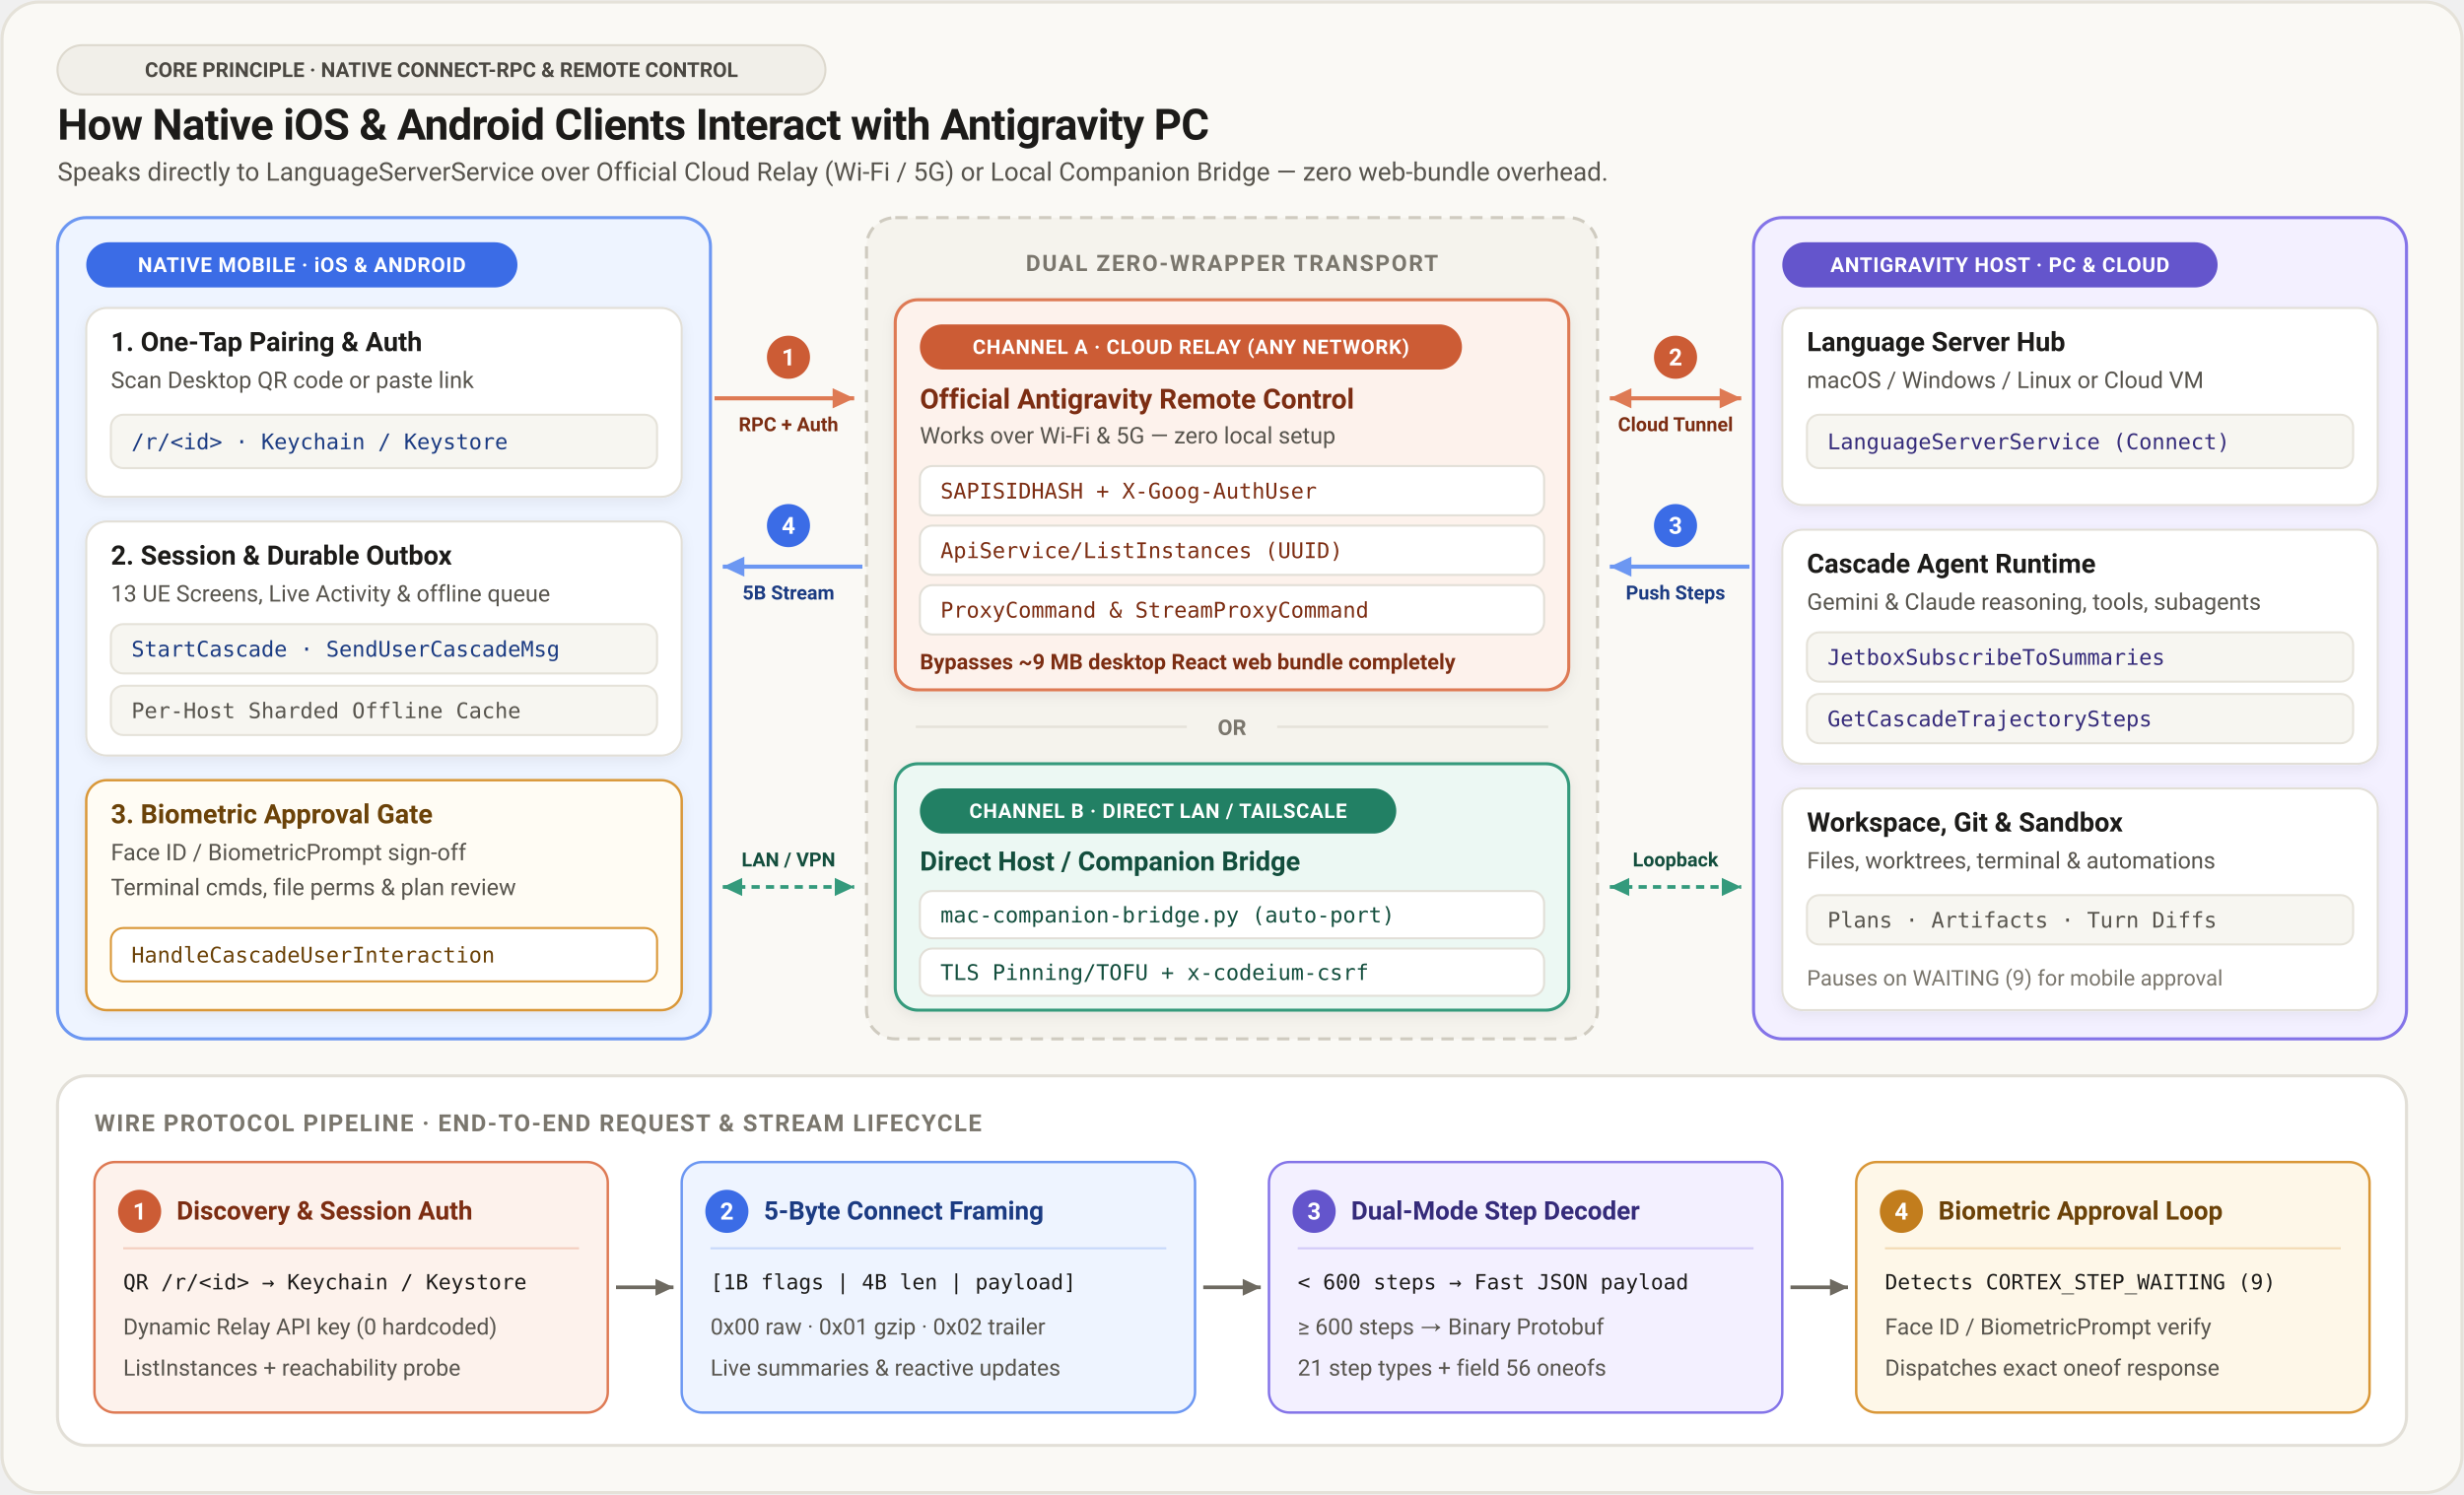
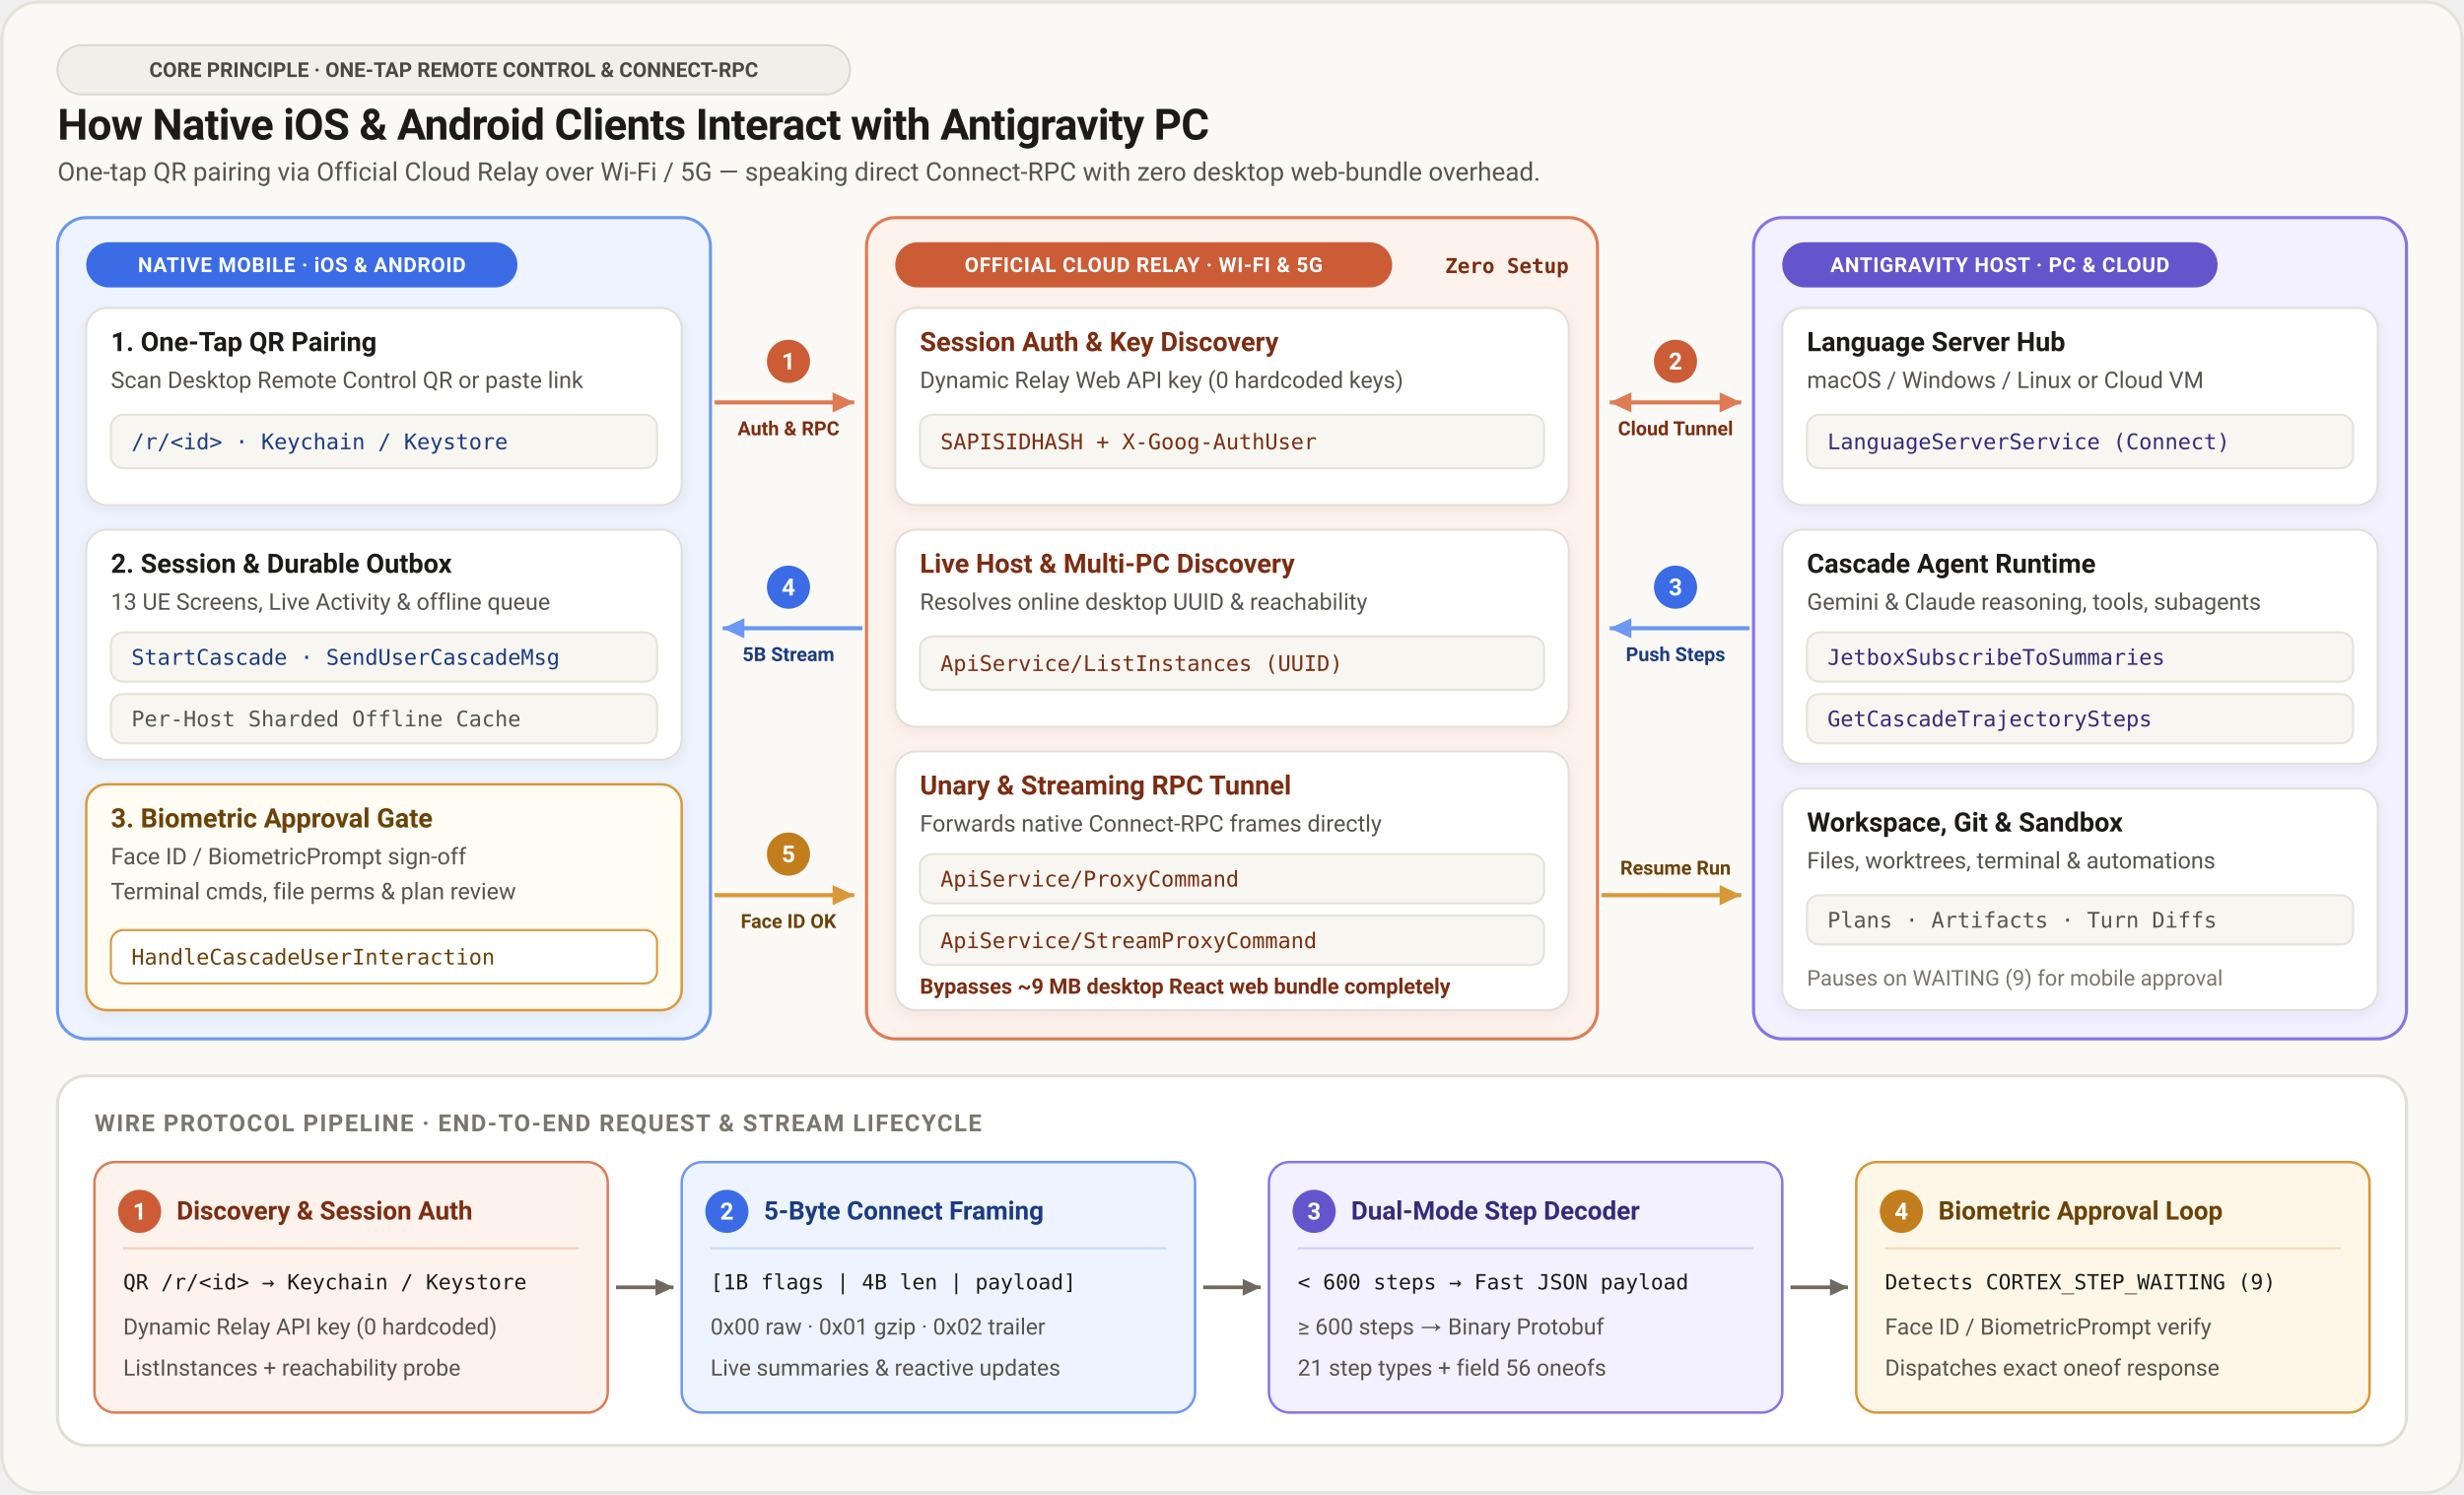
<svg xmlns="http://www.w3.org/2000/svg" viewBox="0 0 1200 728" width="1200" height="728" role="img" aria-label="Core Principle: How Native iOS and Android Clients Remote-Control Antigravity PC">
  <defs>
    <filter id="cardShadow" x="-4%" y="-4%" width="108%" height="112%">
      <feDropShadow dx="0" dy="2" stdDeviation="3" flood-color="#000000" flood-opacity="0.06" />
    </filter>
    <marker id="arrCoral" viewBox="0 0 10 10" refX="8.5" refY="5" markerWidth="7" markerHeight="7" orient="auto-start-reverse">
      <path d="M 1 1.5 L 8.5 5 L 1 8.5 z" fill="#DE7A54" />
    </marker>
-     <marker id="arrTeal" viewBox="0 0 10 10" refX="8.5" refY="5" markerWidth="7" markerHeight="7" orient="auto-start-reverse">
-       <path d="M 1 1.5 L 8.5 5 L 1 8.5 z" fill="#349A7C" />
+     <marker id="arrAmber" viewBox="0 0 10 10" refX="8.5" refY="5" markerWidth="7" markerHeight="7" orient="auto-start-reverse">
+       <path d="M 1 1.5 L 8.5 5 L 1 8.5 z" fill="#D99738" />
    </marker>
    <marker id="arrBlue" viewBox="0 0 10 10" refX="8.5" refY="5" markerWidth="7" markerHeight="7" orient="auto-start-reverse">
      <path d="M 1 1.5 L 8.5 5 L 1 8.5 z" fill="#6C97F2" />
    </marker>
    <marker id="arrNeutral" viewBox="0 0 10 10" refX="8.5" refY="5" markerWidth="6.5" markerHeight="6.5" orient="auto">
      <path d="M 1 1.5 L 8.5 5 L 1 8.5 z" fill="#6E6A61" />
    </marker>
  </defs>
  <rect x="1" y="1" width="1198" height="726" rx="18" fill="#FAF9F5" stroke="#E5E2D9" stroke-width="1.5" />
  <g>
-     <rect x="28.0" y="22.0" width="374.0" height="24.0" rx="12.0" fill="#F1EFE9" stroke="#DDD9CE" stroke-width="1" />
-     <text x="215.0" y="37.5" text-anchor="middle" font-family="-apple-system, BlinkMacSystemFont, 'Segoe UI', Roboto, Helvetica, Arial, sans-serif" font-size="10" font-weight="600" fill="#4B4842">CORE PRINCIPLE  ·  NATIVE CONNECT-RPC &amp; REMOTE CONTROL</text>
+     <rect x="28.0" y="22.0" width="386.0" height="24.0" rx="12.0" fill="#F1EFE9" stroke="#DDD9CE" stroke-width="1" />
+     <text x="221.0" y="37.5" text-anchor="middle" font-family="-apple-system, BlinkMacSystemFont, 'Segoe UI', Roboto, Helvetica, Arial, sans-serif" font-size="10" font-weight="600" fill="#4B4842">CORE PRINCIPLE  ·  ONE-TAP REMOTE CONTROL &amp; CONNECT-RPC</text>
  </g>
  <text x="28" y="68" font-family="-apple-system, BlinkMacSystemFont, 'Segoe UI', Roboto, Helvetica, Arial, sans-serif" font-size="21" font-weight="700" letter-spacing="-0.3" fill="#1C1B19">How Native iOS &amp; Android Clients Interact with Antigravity PC</text>
-   <text x="28" y="88" font-family="-apple-system, BlinkMacSystemFont, 'Segoe UI', Roboto, Helvetica, Arial, sans-serif" font-size="12.5" fill="#57544D">Speaks directly to LanguageServerService over Official Cloud Relay (Wi-Fi / 5G) or Local Companion Bridge — zero web-bundle overhead.</text>
+   <text x="28" y="88" font-family="-apple-system, BlinkMacSystemFont, 'Segoe UI', Roboto, Helvetica, Arial, sans-serif" font-size="12.5" fill="#57544D">One-tap QR pairing via Official Cloud Relay over Wi-Fi / 5G — speaking direct Connect-RPC with zero desktop web-bundle overhead.</text>
  <rect x="28" y="106" width="318" height="400" rx="14" fill="#EEF4FF" stroke="#6C97F2" stroke-width="1.5" />
  <g>
    <rect x="42.0" y="118.0" width="210.0" height="22.0" rx="11.0" fill="#3B6CE6" />
    <text x="147.0" y="132.5" text-anchor="middle" font-family="-apple-system, BlinkMacSystemFont, 'Segoe UI', Roboto, Helvetica, Arial, sans-serif" font-size="10" font-weight="600" letter-spacing="0.3" fill="#FFFFFF">NATIVE MOBILE  ·  iOS &amp; ANDROID</text>
  </g>
-   <rect x="42" y="150" width="290" height="92" rx="10" fill="#FFFFFF" stroke="#E2DFD7" stroke-width="1" filter="url(#cardShadow)" />
-   <text x="54" y="171" font-family="-apple-system, BlinkMacSystemFont, 'Segoe UI', Roboto, Helvetica, Arial, sans-serif" font-size="13" font-weight="700" fill="#1C1B19">1. One-Tap Pairing &amp; Auth</text>
-   <text x="54" y="189" font-family="-apple-system, BlinkMacSystemFont, 'Segoe UI', Roboto, Helvetica, Arial, sans-serif" font-size="11.2" fill="#57544D">Scan Desktop QR code or paste link</text>
+   <rect x="42" y="150" width="290" height="96" rx="10" fill="#FFFFFF" stroke="#E2DFD7" stroke-width="1" filter="url(#cardShadow)" />
+   <text x="54" y="171" font-family="-apple-system, BlinkMacSystemFont, 'Segoe UI', Roboto, Helvetica, Arial, sans-serif" font-size="13" font-weight="700" fill="#1C1B19">1. One-Tap QR Pairing</text>
+   <text x="54" y="189" font-family="-apple-system, BlinkMacSystemFont, 'Segoe UI', Roboto, Helvetica, Arial, sans-serif" font-size="11.2" fill="#57544D">Scan Desktop Remote Control QR or paste link</text>
  <g>
    <rect x="54.0" y="202.0" width="266.0" height="26.0" rx="6" fill="#F7F6F1" stroke="#E5E2D9" stroke-width="1" />
    <text x="64.0" y="218.8" font-family="ui-monospace, SFMono-Regular, Menlo, Monaco, Consolas, monospace" font-size="10.5" font-weight="500" fill="#1B3B82">/r/&lt;id&gt;  ·  Keychain / Keystore</text>
  </g>
-   <rect x="42" y="254" width="290" height="114" rx="10" fill="#FFFFFF" stroke="#E2DFD7" stroke-width="1" filter="url(#cardShadow)" />
-   <text x="54" y="275" font-family="-apple-system, BlinkMacSystemFont, 'Segoe UI', Roboto, Helvetica, Arial, sans-serif" font-size="13" font-weight="700" fill="#1C1B19">2. Session &amp; Durable Outbox</text>
-   <text x="54" y="293" font-family="-apple-system, BlinkMacSystemFont, 'Segoe UI', Roboto, Helvetica, Arial, sans-serif" font-size="11.2" fill="#57544D">13 UE Screens, Live Activity &amp; offline queue</text>
+   <rect x="42" y="258" width="290" height="112" rx="10" fill="#FFFFFF" stroke="#E2DFD7" stroke-width="1" filter="url(#cardShadow)" />
+   <text x="54" y="279" font-family="-apple-system, BlinkMacSystemFont, 'Segoe UI', Roboto, Helvetica, Arial, sans-serif" font-size="13" font-weight="700" fill="#1C1B19">2. Session &amp; Durable Outbox</text>
+   <text x="54" y="297" font-family="-apple-system, BlinkMacSystemFont, 'Segoe UI', Roboto, Helvetica, Arial, sans-serif" font-size="11.2" fill="#57544D">13 UE Screens, Live Activity &amp; offline queue</text>
  <g>
-     <rect x="54.0" y="304.0" width="266.0" height="24.0" rx="6" fill="#F7F6F1" stroke="#E5E2D9" stroke-width="1" />
-     <text x="64.0" y="319.8" font-family="ui-monospace, SFMono-Regular, Menlo, Monaco, Consolas, monospace" font-size="10.5" font-weight="500" fill="#1B3B82">StartCascade · SendUserCascadeMsg</text>
+     <rect x="54.0" y="308.0" width="266.0" height="24.0" rx="6" fill="#F7F6F1" stroke="#E5E2D9" stroke-width="1" />
+     <text x="64.0" y="323.8" font-family="ui-monospace, SFMono-Regular, Menlo, Monaco, Consolas, monospace" font-size="10.5" font-weight="500" fill="#1B3B82">StartCascade · SendUserCascadeMsg</text>
  </g>
  <g>
-     <rect x="54.0" y="334.0" width="266.0" height="24.0" rx="6" fill="#F7F6F1" stroke="#E5E2D9" stroke-width="1" />
-     <text x="64.0" y="349.8" font-family="ui-monospace, SFMono-Regular, Menlo, Monaco, Consolas, monospace" font-size="10.5" font-weight="500" fill="#57544D">Per-Host Sharded Offline Cache</text>
+     <rect x="54.0" y="338.0" width="266.0" height="24.0" rx="6" fill="#F7F6F1" stroke="#E5E2D9" stroke-width="1" />
+     <text x="64.0" y="353.8" font-family="ui-monospace, SFMono-Regular, Menlo, Monaco, Consolas, monospace" font-size="10.5" font-weight="500" fill="#57544D">Per-Host Sharded Offline Cache</text>
  </g>
-   <rect x="42" y="380" width="290" height="112" rx="10" fill="#FFFCF4" stroke="#D99738" stroke-width="1.2" filter="url(#cardShadow)" />
-   <text x="54" y="401" font-family="-apple-system, BlinkMacSystemFont, 'Segoe UI', Roboto, Helvetica, Arial, sans-serif" font-size="13" font-weight="700" fill="#6B4208">3. Biometric Approval Gate</text>
-   <text x="54" y="419" font-family="-apple-system, BlinkMacSystemFont, 'Segoe UI', Roboto, Helvetica, Arial, sans-serif" font-size="11.2" fill="#57544D">Face ID / BiometricPrompt sign-off</text>
-   <text x="54" y="436" font-family="-apple-system, BlinkMacSystemFont, 'Segoe UI', Roboto, Helvetica, Arial, sans-serif" font-size="11.2" fill="#57544D">Terminal cmds, file perms &amp; plan review</text>
+   <rect x="42" y="382" width="290" height="110" rx="10" fill="#FFFCF4" stroke="#D99738" stroke-width="1.2" filter="url(#cardShadow)" />
+   <text x="54" y="403" font-family="-apple-system, BlinkMacSystemFont, 'Segoe UI', Roboto, Helvetica, Arial, sans-serif" font-size="13" font-weight="700" fill="#6B4208">3. Biometric Approval Gate</text>
+   <text x="54" y="421" font-family="-apple-system, BlinkMacSystemFont, 'Segoe UI', Roboto, Helvetica, Arial, sans-serif" font-size="11.2" fill="#57544D">Face ID / BiometricPrompt sign-off</text>
+   <text x="54" y="438" font-family="-apple-system, BlinkMacSystemFont, 'Segoe UI', Roboto, Helvetica, Arial, sans-serif" font-size="11.2" fill="#57544D">Terminal cmds, file perms &amp; plan review</text>
  <g>
-     <rect x="54.0" y="452.0" width="266.0" height="26.0" rx="6" fill="#FFFFFF" stroke="#D99738" stroke-width="1" />
-     <text x="64.0" y="468.8" font-family="ui-monospace, SFMono-Regular, Menlo, Monaco, Consolas, monospace" font-size="10.5" font-weight="500" fill="#6B4208">HandleCascadeUserInteraction</text>
+     <rect x="54.0" y="453.0" width="266.0" height="26.0" rx="6" fill="#FFFFFF" stroke="#D99738" stroke-width="1" />
+     <text x="64.0" y="469.8" font-family="ui-monospace, SFMono-Regular, Menlo, Monaco, Consolas, monospace" font-size="10.5" font-weight="500" fill="#6B4208">HandleCascadeUserInteraction</text>
  </g>
-   <rect x="422" y="106" width="356" height="400" rx="14" fill="#F5F3ED" stroke="#CFCBC0" stroke-width="1.5" stroke-dasharray="6 4" />
-   <text x="600.0" y="132" text-anchor="middle" font-family="-apple-system, BlinkMacSystemFont, 'Segoe UI', Roboto, Helvetica, Arial, sans-serif" font-size="11" font-weight="700" letter-spacing="0.8" fill="#7A766D">DUAL ZERO-WRAPPER TRANSPORT</text>
-   <rect x="436" y="146" width="328" height="190" rx="11" fill="#FDF2EC" stroke="#DE7A54" stroke-width="1.5" filter="url(#cardShadow)" />
+   <rect x="422" y="106" width="356" height="400" rx="14" fill="#FDF2EC" stroke="#DE7A54" stroke-width="1.5" />
  <g>
-     <rect x="448.0" y="158.0" width="264.0" height="22.0" rx="11.0" fill="#CC5C35" />
-     <text x="580.0" y="172.4" text-anchor="middle" font-family="-apple-system, BlinkMacSystemFont, 'Segoe UI', Roboto, Helvetica, Arial, sans-serif" font-size="9.8" font-weight="600" letter-spacing="0.3" fill="#FFFFFF">CHANNEL A  ·  CLOUD RELAY (ANY NETWORK)</text>
+     <rect x="436.0" y="118.0" width="242.0" height="22.0" rx="11.0" fill="#CC5C35" />
+     <text x="557.0" y="132.5" text-anchor="middle" font-family="-apple-system, BlinkMacSystemFont, 'Segoe UI', Roboto, Helvetica, Arial, sans-serif" font-size="10" font-weight="600" letter-spacing="0.3" fill="#FFFFFF">OFFICIAL CLOUD RELAY  ·  WI-FI &amp; 5G</text>
  </g>
-   <text x="448" y="199" font-family="-apple-system, BlinkMacSystemFont, 'Segoe UI', Roboto, Helvetica, Arial, sans-serif" font-size="13.5" font-weight="700" fill="#7C2D12">Official Antigravity Remote Control</text>
-   <text x="448" y="216" font-family="-apple-system, BlinkMacSystemFont, 'Segoe UI', Roboto, Helvetica, Arial, sans-serif" font-size="11.2" fill="#57544D">Works over Wi-Fi &amp; 5G — zero local setup</text>
+   <text x="764" y="133" text-anchor="end" font-family="ui-monospace, SFMono-Regular, Menlo, Monaco, Consolas, monospace" font-size="10" font-weight="600" fill="#7C2D12">Zero Setup</text>
+   <rect x="436" y="150" width="328" height="96" rx="10" fill="#FFFFFF" stroke="#E2DFD7" stroke-width="1" filter="url(#cardShadow)" />
+   <text x="448" y="171" font-family="-apple-system, BlinkMacSystemFont, 'Segoe UI', Roboto, Helvetica, Arial, sans-serif" font-size="13" font-weight="700" fill="#7C2D12">Session Auth &amp; Key Discovery</text>
+   <text x="448" y="189" font-family="-apple-system, BlinkMacSystemFont, 'Segoe UI', Roboto, Helvetica, Arial, sans-serif" font-size="11.2" fill="#57544D">Dynamic Relay Web API key (0 hardcoded keys)</text>
  <g>
-     <rect x="448.0" y="227.0" width="304.0" height="24.0" rx="6" fill="#FFFFFF" stroke="#E2DFD7" stroke-width="1" />
-     <text x="458.0" y="242.8" font-family="ui-monospace, SFMono-Regular, Menlo, Monaco, Consolas, monospace" font-size="10.5" font-weight="500" fill="#7C2D12">SAPISIDHASH + X-Goog-AuthUser</text>
+     <rect x="448.0" y="202.0" width="304.0" height="26.0" rx="6" fill="#F7F6F1" stroke="#E5E2D9" stroke-width="1" />
+     <text x="458.0" y="218.8" font-family="ui-monospace, SFMono-Regular, Menlo, Monaco, Consolas, monospace" font-size="10.5" font-weight="500" fill="#7C2D12">SAPISIDHASH + X-Goog-AuthUser</text>
+   </g>
+   <rect x="436" y="258" width="328" height="96" rx="10" fill="#FFFFFF" stroke="#E2DFD7" stroke-width="1" filter="url(#cardShadow)" />
+   <text x="448" y="279" font-family="-apple-system, BlinkMacSystemFont, 'Segoe UI', Roboto, Helvetica, Arial, sans-serif" font-size="13" font-weight="700" fill="#7C2D12">Live Host &amp; Multi-PC Discovery</text>
+   <text x="448" y="297" font-family="-apple-system, BlinkMacSystemFont, 'Segoe UI', Roboto, Helvetica, Arial, sans-serif" font-size="11.2" fill="#57544D">Resolves online desktop UUID &amp; reachability</text>
+   <g>
+     <rect x="448.0" y="310.0" width="304.0" height="26.0" rx="6" fill="#F7F6F1" stroke="#E5E2D9" stroke-width="1" />
+     <text x="458.0" y="326.8" font-family="ui-monospace, SFMono-Regular, Menlo, Monaco, Consolas, monospace" font-size="10.5" font-weight="500" fill="#7C2D12">ApiService/ListInstances (UUID)</text>
+   </g>
+   <rect x="436" y="366" width="328" height="126" rx="10" fill="#FFFFFF" stroke="#E2DFD7" stroke-width="1" filter="url(#cardShadow)" />
+   <text x="448" y="387" font-family="-apple-system, BlinkMacSystemFont, 'Segoe UI', Roboto, Helvetica, Arial, sans-serif" font-size="13" font-weight="700" fill="#7C2D12">Unary &amp; Streaming RPC Tunnel</text>
+   <text x="448" y="405" font-family="-apple-system, BlinkMacSystemFont, 'Segoe UI', Roboto, Helvetica, Arial, sans-serif" font-size="11.2" fill="#57544D">Forwards native Connect-RPC frames directly</text>
+   <g>
+     <rect x="448.0" y="416.0" width="304.0" height="24.0" rx="6" fill="#F7F6F1" stroke="#E5E2D9" stroke-width="1" />
+     <text x="458.0" y="431.8" font-family="ui-monospace, SFMono-Regular, Menlo, Monaco, Consolas, monospace" font-size="10.5" font-weight="500" fill="#7C2D12">ApiService/ProxyCommand</text>
  </g>
  <g>
-     <rect x="448.0" y="256.0" width="304.0" height="24.0" rx="6" fill="#FFFFFF" stroke="#E2DFD7" stroke-width="1" />
-     <text x="458.0" y="271.8" font-family="ui-monospace, SFMono-Regular, Menlo, Monaco, Consolas, monospace" font-size="10.5" font-weight="500" fill="#7C2D12">ApiService/ListInstances (UUID)</text>
+     <rect x="448.0" y="446.0" width="304.0" height="24.0" rx="6" fill="#F7F6F1" stroke="#E5E2D9" stroke-width="1" />
+     <text x="458.0" y="461.8" font-family="ui-monospace, SFMono-Regular, Menlo, Monaco, Consolas, monospace" font-size="10.5" font-weight="500" fill="#7C2D12">ApiService/StreamProxyCommand</text>
  </g>
-   <g>
-     <rect x="448.0" y="285.0" width="304.0" height="24.0" rx="6" fill="#FFFFFF" stroke="#E2DFD7" stroke-width="1" />
-     <text x="458.0" y="300.8" font-family="ui-monospace, SFMono-Regular, Menlo, Monaco, Consolas, monospace" font-size="10.5" font-weight="500" fill="#7C2D12">ProxyCommand &amp; StreamProxyCommand</text>
-   </g>
-   <text x="448" y="326" font-family="-apple-system, BlinkMacSystemFont, 'Segoe UI', Roboto, Helvetica, Arial, sans-serif" font-size="10.5" font-weight="600" fill="#7C2D12">Bypasses ~9 MB desktop React web bundle completely</text>
-   <line x1="446" y1="354" x2="578.0" y2="354" stroke="#E5E2D9" stroke-width="1.2" />
-   <text x="600.0" y="358" text-anchor="middle" font-family="-apple-system, BlinkMacSystemFont, 'Segoe UI', Roboto, Helvetica, Arial, sans-serif" font-size="10.5" font-weight="700" fill="#7A766D">OR</text>
-   <line x1="622.0" y1="354" x2="754" y2="354" stroke="#E5E2D9" stroke-width="1.2" />
-   <rect x="436" y="372" width="328" height="120" rx="11" fill="#ECF8F3" stroke="#349A7C" stroke-width="1.5" filter="url(#cardShadow)" />
-   <g>
-     <rect x="448.0" y="384.0" width="232.0" height="22.0" rx="11.0" fill="#228064" />
-     <text x="564.0" y="398.4" text-anchor="middle" font-family="-apple-system, BlinkMacSystemFont, 'Segoe UI', Roboto, Helvetica, Arial, sans-serif" font-size="9.8" font-weight="600" letter-spacing="0.3" fill="#FFFFFF">CHANNEL B  ·  DIRECT LAN / TAILSCALE</text>
-   </g>
-   <text x="448" y="424" font-family="-apple-system, BlinkMacSystemFont, 'Segoe UI', Roboto, Helvetica, Arial, sans-serif" font-size="13" font-weight="700" fill="#134E3D">Direct Host / Companion Bridge</text>
-   <g>
-     <rect x="448.0" y="434.0" width="304.0" height="23.0" rx="6" fill="#FFFFFF" stroke="#E2DFD7" stroke-width="1" />
-     <text x="458.0" y="449.3" font-family="ui-monospace, SFMono-Regular, Menlo, Monaco, Consolas, monospace" font-size="10.5" font-weight="500" fill="#134E3D">mac-companion-bridge.py (auto-port)</text>
-   </g>
-   <g>
-     <rect x="448.0" y="462.0" width="304.0" height="23.0" rx="6" fill="#FFFFFF" stroke="#E2DFD7" stroke-width="1" />
-     <text x="458.0" y="477.3" font-family="ui-monospace, SFMono-Regular, Menlo, Monaco, Consolas, monospace" font-size="10.5" font-weight="500" fill="#134E3D">TLS Pinning/TOFU + x-codeium-csrf</text>
-   </g>
+   <text x="448" y="484" font-family="-apple-system, BlinkMacSystemFont, 'Segoe UI', Roboto, Helvetica, Arial, sans-serif" font-size="10.4" font-weight="600" fill="#7C2D12">Bypasses ~9 MB desktop React web bundle completely</text>
  <rect x="854" y="106" width="318" height="400" rx="14" fill="#F3F0FF" stroke="#8474E8" stroke-width="1.5" />
  <g>
    <rect x="868.0" y="118.0" width="212.0" height="22.0" rx="11.0" fill="#6455CC" />
    <text x="974.0" y="132.5" text-anchor="middle" font-family="-apple-system, BlinkMacSystemFont, 'Segoe UI', Roboto, Helvetica, Arial, sans-serif" font-size="10" font-weight="600" letter-spacing="0.3" fill="#FFFFFF">ANTIGRAVITY HOST  ·  PC &amp; CLOUD</text>
  </g>
  <rect x="868" y="150" width="290" height="96" rx="10" fill="#FFFFFF" stroke="#E2DFD7" stroke-width="1" filter="url(#cardShadow)" />
  <text x="880" y="171" font-family="-apple-system, BlinkMacSystemFont, 'Segoe UI', Roboto, Helvetica, Arial, sans-serif" font-size="13" font-weight="700" fill="#1C1B19">Language Server Hub</text>
  <text x="880" y="189" font-family="-apple-system, BlinkMacSystemFont, 'Segoe UI', Roboto, Helvetica, Arial, sans-serif" font-size="11.2" fill="#57544D">macOS / Windows / Linux or Cloud VM</text>
  <g>
    <rect x="880.0" y="202.0" width="266.0" height="26.0" rx="6" fill="#F7F6F1" stroke="#E5E2D9" stroke-width="1" />
    <text x="890.0" y="218.8" font-family="ui-monospace, SFMono-Regular, Menlo, Monaco, Consolas, monospace" font-size="10.5" font-weight="500" fill="#352B7A">LanguageServerService (Connect)</text>
  </g>
  <rect x="868" y="258" width="290" height="114" rx="10" fill="#FFFFFF" stroke="#E2DFD7" stroke-width="1" filter="url(#cardShadow)" />
  <text x="880" y="279" font-family="-apple-system, BlinkMacSystemFont, 'Segoe UI', Roboto, Helvetica, Arial, sans-serif" font-size="13" font-weight="700" fill="#1C1B19">Cascade Agent Runtime</text>
  <text x="880" y="297" font-family="-apple-system, BlinkMacSystemFont, 'Segoe UI', Roboto, Helvetica, Arial, sans-serif" font-size="11.2" fill="#57544D">Gemini &amp; Claude reasoning, tools, subagents</text>
  <g>
    <rect x="880.0" y="308.0" width="266.0" height="24.0" rx="6" fill="#F7F6F1" stroke="#E5E2D9" stroke-width="1" />
    <text x="890.0" y="323.8" font-family="ui-monospace, SFMono-Regular, Menlo, Monaco, Consolas, monospace" font-size="10.5" font-weight="500" fill="#352B7A">JetboxSubscribeToSummaries</text>
  </g>
  <g>
    <rect x="880.0" y="338.0" width="266.0" height="24.0" rx="6" fill="#F7F6F1" stroke="#E5E2D9" stroke-width="1" />
    <text x="890.0" y="353.8" font-family="ui-monospace, SFMono-Regular, Menlo, Monaco, Consolas, monospace" font-size="10.5" font-weight="500" fill="#352B7A">GetCascadeTrajectorySteps</text>
  </g>
  <rect x="868" y="384" width="290" height="108" rx="10" fill="#FFFFFF" stroke="#E2DFD7" stroke-width="1" filter="url(#cardShadow)" />
  <text x="880" y="405" font-family="-apple-system, BlinkMacSystemFont, 'Segoe UI', Roboto, Helvetica, Arial, sans-serif" font-size="13" font-weight="700" fill="#1C1B19">Workspace, Git &amp; Sandbox</text>
  <text x="880" y="423" font-family="-apple-system, BlinkMacSystemFont, 'Segoe UI', Roboto, Helvetica, Arial, sans-serif" font-size="11.2" fill="#57544D">Files, worktrees, terminal &amp; automations</text>
  <g>
    <rect x="880.0" y="436.0" width="266.0" height="24.0" rx="6" fill="#F7F6F1" stroke="#E5E2D9" stroke-width="1" />
    <text x="890.0" y="451.8" font-family="ui-monospace, SFMono-Regular, Menlo, Monaco, Consolas, monospace" font-size="10.5" font-weight="500" fill="#57544D">Plans · Artifacts · Turn Diffs</text>
  </g>
  <text x="880" y="480" font-family="-apple-system, BlinkMacSystemFont, 'Segoe UI', Roboto, Helvetica, Arial, sans-serif" font-size="10.5" fill="#7A766D">Pauses on WAITING (9) for mobile approval</text>
-   <line x1="348" y1="194" x2="416" y2="194" stroke="#DE7A54" stroke-width="2" marker-end="url(#arrCoral)" />
+   <line x1="348" y1="196" x2="416" y2="196" stroke="#DE7A54" stroke-width="2" marker-end="url(#arrCoral)" />
  <g>
-     <circle cx="384.0" cy="174.0" r="10.5" fill="#CC5C35" />
-     <text x="384.0" y="178.0" text-anchor="middle" font-family="-apple-system, BlinkMacSystemFont, 'Segoe UI', Roboto, Helvetica, Arial, sans-serif" font-size="11.5" font-weight="700" fill="#FFFFFF">1</text>
+     <circle cx="384.0" cy="176.0" r="10.5" fill="#CC5C35" />
+     <text x="384.0" y="180.0" text-anchor="middle" font-family="-apple-system, BlinkMacSystemFont, 'Segoe UI', Roboto, Helvetica, Arial, sans-serif" font-size="11.5" font-weight="700" fill="#FFFFFF">1</text>
  </g>
-   <text x="384.0" y="210" text-anchor="middle" font-family="-apple-system, BlinkMacSystemFont, 'Segoe UI', Roboto, Helvetica, Arial, sans-serif" font-size="9.5" font-weight="600" fill="#7C2D12">RPC + Auth</text>
-   <line x1="420" y1="276" x2="352" y2="276" stroke="#6C97F2" stroke-width="2" marker-end="url(#arrBlue)" />
+   <text x="384.0" y="212" text-anchor="middle" font-family="-apple-system, BlinkMacSystemFont, 'Segoe UI', Roboto, Helvetica, Arial, sans-serif" font-size="9.5" font-weight="600" fill="#7C2D12">Auth &amp; RPC</text>
+   <line x1="420" y1="306" x2="352" y2="306" stroke="#6C97F2" stroke-width="2" marker-end="url(#arrBlue)" />
  <g>
-     <circle cx="384.0" cy="256.0" r="10.5" fill="#3B6CE6" />
-     <text x="384.0" y="260.0" text-anchor="middle" font-family="-apple-system, BlinkMacSystemFont, 'Segoe UI', Roboto, Helvetica, Arial, sans-serif" font-size="11.5" font-weight="700" fill="#FFFFFF">4</text>
+     <circle cx="384.0" cy="286.0" r="10.5" fill="#3B6CE6" />
+     <text x="384.0" y="290.0" text-anchor="middle" font-family="-apple-system, BlinkMacSystemFont, 'Segoe UI', Roboto, Helvetica, Arial, sans-serif" font-size="11.5" font-weight="700" fill="#FFFFFF">4</text>
  </g>
-   <text x="384.0" y="292" text-anchor="middle" font-family="-apple-system, BlinkMacSystemFont, 'Segoe UI', Roboto, Helvetica, Arial, sans-serif" font-size="9.5" font-weight="600" fill="#1B3B82">5B Stream</text>
-   <line x1="352" y1="432" x2="416" y2="432" stroke="#349A7C" stroke-width="1.8" stroke-dasharray="4 3" marker-start="url(#arrTeal)" marker-end="url(#arrTeal)" />
-   <text x="384.0" y="422" text-anchor="middle" font-family="-apple-system, BlinkMacSystemFont, 'Segoe UI', Roboto, Helvetica, Arial, sans-serif" font-size="9.5" font-weight="600" fill="#134E3D">LAN / VPN</text>
-   <line x1="784" y1="194" x2="848" y2="194" stroke="#DE7A54" stroke-width="2" marker-start="url(#arrCoral)" marker-end="url(#arrCoral)" />
+   <text x="384.0" y="322" text-anchor="middle" font-family="-apple-system, BlinkMacSystemFont, 'Segoe UI', Roboto, Helvetica, Arial, sans-serif" font-size="9.5" font-weight="600" fill="#1B3B82">5B Stream</text>
+   <line x1="348" y1="436" x2="416" y2="436" stroke="#D99738" stroke-width="2" marker-end="url(#arrAmber)" />
  <g>
-     <circle cx="816.0" cy="174.0" r="10.5" fill="#CC5C35" />
-     <text x="816.0" y="178.0" text-anchor="middle" font-family="-apple-system, BlinkMacSystemFont, 'Segoe UI', Roboto, Helvetica, Arial, sans-serif" font-size="11.5" font-weight="700" fill="#FFFFFF">2</text>
+     <circle cx="384.0" cy="416.0" r="10.5" fill="#C27D1D" />
+     <text x="384.0" y="420.0" text-anchor="middle" font-family="-apple-system, BlinkMacSystemFont, 'Segoe UI', Roboto, Helvetica, Arial, sans-serif" font-size="11.5" font-weight="700" fill="#FFFFFF">5</text>
  </g>
-   <text x="816.0" y="210" text-anchor="middle" font-family="-apple-system, BlinkMacSystemFont, 'Segoe UI', Roboto, Helvetica, Arial, sans-serif" font-size="9.5" font-weight="600" fill="#7C2D12">Cloud Tunnel</text>
-   <line x1="852" y1="276" x2="784" y2="276" stroke="#6C97F2" stroke-width="2" marker-end="url(#arrBlue)" />
+   <text x="384.0" y="452" text-anchor="middle" font-family="-apple-system, BlinkMacSystemFont, 'Segoe UI', Roboto, Helvetica, Arial, sans-serif" font-size="9.5" font-weight="600" fill="#6B4208">Face ID OK</text>
+   <line x1="784" y1="196" x2="848" y2="196" stroke="#DE7A54" stroke-width="2" marker-start="url(#arrCoral)" marker-end="url(#arrCoral)" />
  <g>
-     <circle cx="816.0" cy="256.0" r="10.5" fill="#3B6CE6" />
-     <text x="816.0" y="260.0" text-anchor="middle" font-family="-apple-system, BlinkMacSystemFont, 'Segoe UI', Roboto, Helvetica, Arial, sans-serif" font-size="11.5" font-weight="700" fill="#FFFFFF">3</text>
+     <circle cx="816.0" cy="176.0" r="10.5" fill="#CC5C35" />
+     <text x="816.0" y="180.0" text-anchor="middle" font-family="-apple-system, BlinkMacSystemFont, 'Segoe UI', Roboto, Helvetica, Arial, sans-serif" font-size="11.5" font-weight="700" fill="#FFFFFF">2</text>
  </g>
-   <text x="816.0" y="292" text-anchor="middle" font-family="-apple-system, BlinkMacSystemFont, 'Segoe UI', Roboto, Helvetica, Arial, sans-serif" font-size="9.5" font-weight="600" fill="#1B3B82">Push Steps</text>
-   <line x1="784" y1="432" x2="848" y2="432" stroke="#349A7C" stroke-width="1.8" stroke-dasharray="4 3" marker-start="url(#arrTeal)" marker-end="url(#arrTeal)" />
-   <text x="816.0" y="422" text-anchor="middle" font-family="-apple-system, BlinkMacSystemFont, 'Segoe UI', Roboto, Helvetica, Arial, sans-serif" font-size="9.5" font-weight="600" fill="#134E3D">Loopback</text>
+   <text x="816.0" y="212" text-anchor="middle" font-family="-apple-system, BlinkMacSystemFont, 'Segoe UI', Roboto, Helvetica, Arial, sans-serif" font-size="9.5" font-weight="600" fill="#7C2D12">Cloud Tunnel</text>
+   <line x1="852" y1="306" x2="784" y2="306" stroke="#6C97F2" stroke-width="2" marker-end="url(#arrBlue)" />
+   <g>
+     <circle cx="816.0" cy="286.0" r="10.5" fill="#3B6CE6" />
+     <text x="816.0" y="290.0" text-anchor="middle" font-family="-apple-system, BlinkMacSystemFont, 'Segoe UI', Roboto, Helvetica, Arial, sans-serif" font-size="11.5" font-weight="700" fill="#FFFFFF">3</text>
+   </g>
+   <text x="816.0" y="322" text-anchor="middle" font-family="-apple-system, BlinkMacSystemFont, 'Segoe UI', Roboto, Helvetica, Arial, sans-serif" font-size="9.5" font-weight="600" fill="#1B3B82">Push Steps</text>
+   <line x1="780" y1="436" x2="848" y2="436" stroke="#D99738" stroke-width="2" marker-end="url(#arrAmber)" />
+   <text x="816.0" y="426" text-anchor="middle" font-family="-apple-system, BlinkMacSystemFont, 'Segoe UI', Roboto, Helvetica, Arial, sans-serif" font-size="9.5" font-weight="600" fill="#6B4208">Resume Run</text>
  <rect x="28" y="524" width="1144" height="180" rx="14" fill="#FFFFFF" stroke="#E2DFD7" stroke-width="1.5" />
  <text x="46" y="551" font-family="-apple-system, BlinkMacSystemFont, 'Segoe UI', Roboto, Helvetica, Arial, sans-serif" font-size="11.5" font-weight="700" letter-spacing="0.7" fill="#7A766D">WIRE PROTOCOL PIPELINE  ·  END-TO-END REQUEST &amp; STREAM LIFECYCLE</text>
  <rect x="46" y="566" width="250" height="122" rx="10" fill="#FDF2EC" stroke="#DE7A54" stroke-width="1.2" />
  <g>
    <circle cx="68.0" cy="590.0" r="10.5" fill="#CC5C35" />
    <text x="68.0" y="594.0" text-anchor="middle" font-family="-apple-system, BlinkMacSystemFont, 'Segoe UI', Roboto, Helvetica, Arial, sans-serif" font-size="11.5" font-weight="700" fill="#FFFFFF">1</text>
  </g>
  <text x="86" y="594" font-family="-apple-system, BlinkMacSystemFont, 'Segoe UI', Roboto, Helvetica, Arial, sans-serif" font-size="12.5" font-weight="700" fill="#7C2D12">Discovery &amp; Session Auth</text>
  <line x1="60" y1="608" x2="282" y2="608" stroke="#DE7A54" stroke-opacity="0.3" stroke-width="1" />
  <text x="60" y="628" font-family="ui-monospace, SFMono-Regular, Menlo, Monaco, Consolas, monospace" font-size="10.2" fill="#1C1B19">QR /r/&lt;id&gt; → Keychain / Keystore</text>
  <text x="60" y="650" font-family="-apple-system, BlinkMacSystemFont, 'Segoe UI', Roboto, Helvetica, Arial, sans-serif" font-size="11" fill="#57544D">Dynamic Relay API key (0 hardcoded)</text>
  <text x="60" y="670" font-family="-apple-system, BlinkMacSystemFont, 'Segoe UI', Roboto, Helvetica, Arial, sans-serif" font-size="11" fill="#57544D">ListInstances + reachability probe</text>
  <line x1="300" y1="627.0" x2="328" y2="627.0" stroke="#6E6A61" stroke-width="1.8" marker-end="url(#arrNeutral)" />
  <rect x="332" y="566" width="250" height="122" rx="10" fill="#EEF4FF" stroke="#6C97F2" stroke-width="1.2" />
  <g>
    <circle cx="354.0" cy="590.0" r="10.5" fill="#3B6CE6" />
    <text x="354.0" y="594.0" text-anchor="middle" font-family="-apple-system, BlinkMacSystemFont, 'Segoe UI', Roboto, Helvetica, Arial, sans-serif" font-size="11.5" font-weight="700" fill="#FFFFFF">2</text>
  </g>
  <text x="372" y="594" font-family="-apple-system, BlinkMacSystemFont, 'Segoe UI', Roboto, Helvetica, Arial, sans-serif" font-size="12.5" font-weight="700" fill="#1B3B82">5-Byte Connect Framing</text>
  <line x1="346" y1="608" x2="568" y2="608" stroke="#6C97F2" stroke-opacity="0.3" stroke-width="1" />
  <text x="346" y="628" font-family="ui-monospace, SFMono-Regular, Menlo, Monaco, Consolas, monospace" font-size="10.2" fill="#1C1B19">[1B flags | 4B len | payload]</text>
  <text x="346" y="650" font-family="-apple-system, BlinkMacSystemFont, 'Segoe UI', Roboto, Helvetica, Arial, sans-serif" font-size="11" fill="#57544D">0x00 raw · 0x01 gzip · 0x02 trailer</text>
  <text x="346" y="670" font-family="-apple-system, BlinkMacSystemFont, 'Segoe UI', Roboto, Helvetica, Arial, sans-serif" font-size="11" fill="#57544D">Live summaries &amp; reactive updates</text>
  <line x1="586" y1="627.0" x2="614" y2="627.0" stroke="#6E6A61" stroke-width="1.8" marker-end="url(#arrNeutral)" />
  <rect x="618" y="566" width="250" height="122" rx="10" fill="#F3F0FF" stroke="#8474E8" stroke-width="1.2" />
  <g>
    <circle cx="640.0" cy="590.0" r="10.5" fill="#6455CC" />
    <text x="640.0" y="594.0" text-anchor="middle" font-family="-apple-system, BlinkMacSystemFont, 'Segoe UI', Roboto, Helvetica, Arial, sans-serif" font-size="11.5" font-weight="700" fill="#FFFFFF">3</text>
  </g>
  <text x="658" y="594" font-family="-apple-system, BlinkMacSystemFont, 'Segoe UI', Roboto, Helvetica, Arial, sans-serif" font-size="12.5" font-weight="700" fill="#352B7A">Dual-Mode Step Decoder</text>
  <line x1="632" y1="608" x2="854" y2="608" stroke="#8474E8" stroke-opacity="0.3" stroke-width="1" />
  <text x="632" y="628" font-family="ui-monospace, SFMono-Regular, Menlo, Monaco, Consolas, monospace" font-size="10.2" fill="#1C1B19">&lt; 600 steps → Fast JSON payload</text>
  <text x="632" y="650" font-family="-apple-system, BlinkMacSystemFont, 'Segoe UI', Roboto, Helvetica, Arial, sans-serif" font-size="11" fill="#57544D">≥ 600 steps → Binary Protobuf</text>
  <text x="632" y="670" font-family="-apple-system, BlinkMacSystemFont, 'Segoe UI', Roboto, Helvetica, Arial, sans-serif" font-size="11" fill="#57544D">21 step types + field 56 oneofs</text>
  <line x1="872" y1="627.0" x2="900" y2="627.0" stroke="#6E6A61" stroke-width="1.8" marker-end="url(#arrNeutral)" />
  <rect x="904" y="566" width="250" height="122" rx="10" fill="#FEF7E8" stroke="#D99738" stroke-width="1.2" />
  <g>
    <circle cx="926.0" cy="590.0" r="10.5" fill="#C27D1D" />
    <text x="926.0" y="594.0" text-anchor="middle" font-family="-apple-system, BlinkMacSystemFont, 'Segoe UI', Roboto, Helvetica, Arial, sans-serif" font-size="11.5" font-weight="700" fill="#FFFFFF">4</text>
  </g>
  <text x="944" y="594" font-family="-apple-system, BlinkMacSystemFont, 'Segoe UI', Roboto, Helvetica, Arial, sans-serif" font-size="12.5" font-weight="700" fill="#6B4208">Biometric Approval Loop</text>
  <line x1="918" y1="608" x2="1140" y2="608" stroke="#D99738" stroke-opacity="0.3" stroke-width="1" />
  <text x="918" y="628" font-family="ui-monospace, SFMono-Regular, Menlo, Monaco, Consolas, monospace" font-size="10.2" fill="#1C1B19">Detects CORTEX_STEP_WAITING (9)</text>
  <text x="918" y="650" font-family="-apple-system, BlinkMacSystemFont, 'Segoe UI', Roboto, Helvetica, Arial, sans-serif" font-size="11" fill="#57544D">Face ID / BiometricPrompt verify</text>
  <text x="918" y="670" font-family="-apple-system, BlinkMacSystemFont, 'Segoe UI', Roboto, Helvetica, Arial, sans-serif" font-size="11" fill="#57544D">Dispatches exact oneof response</text>
</svg>
